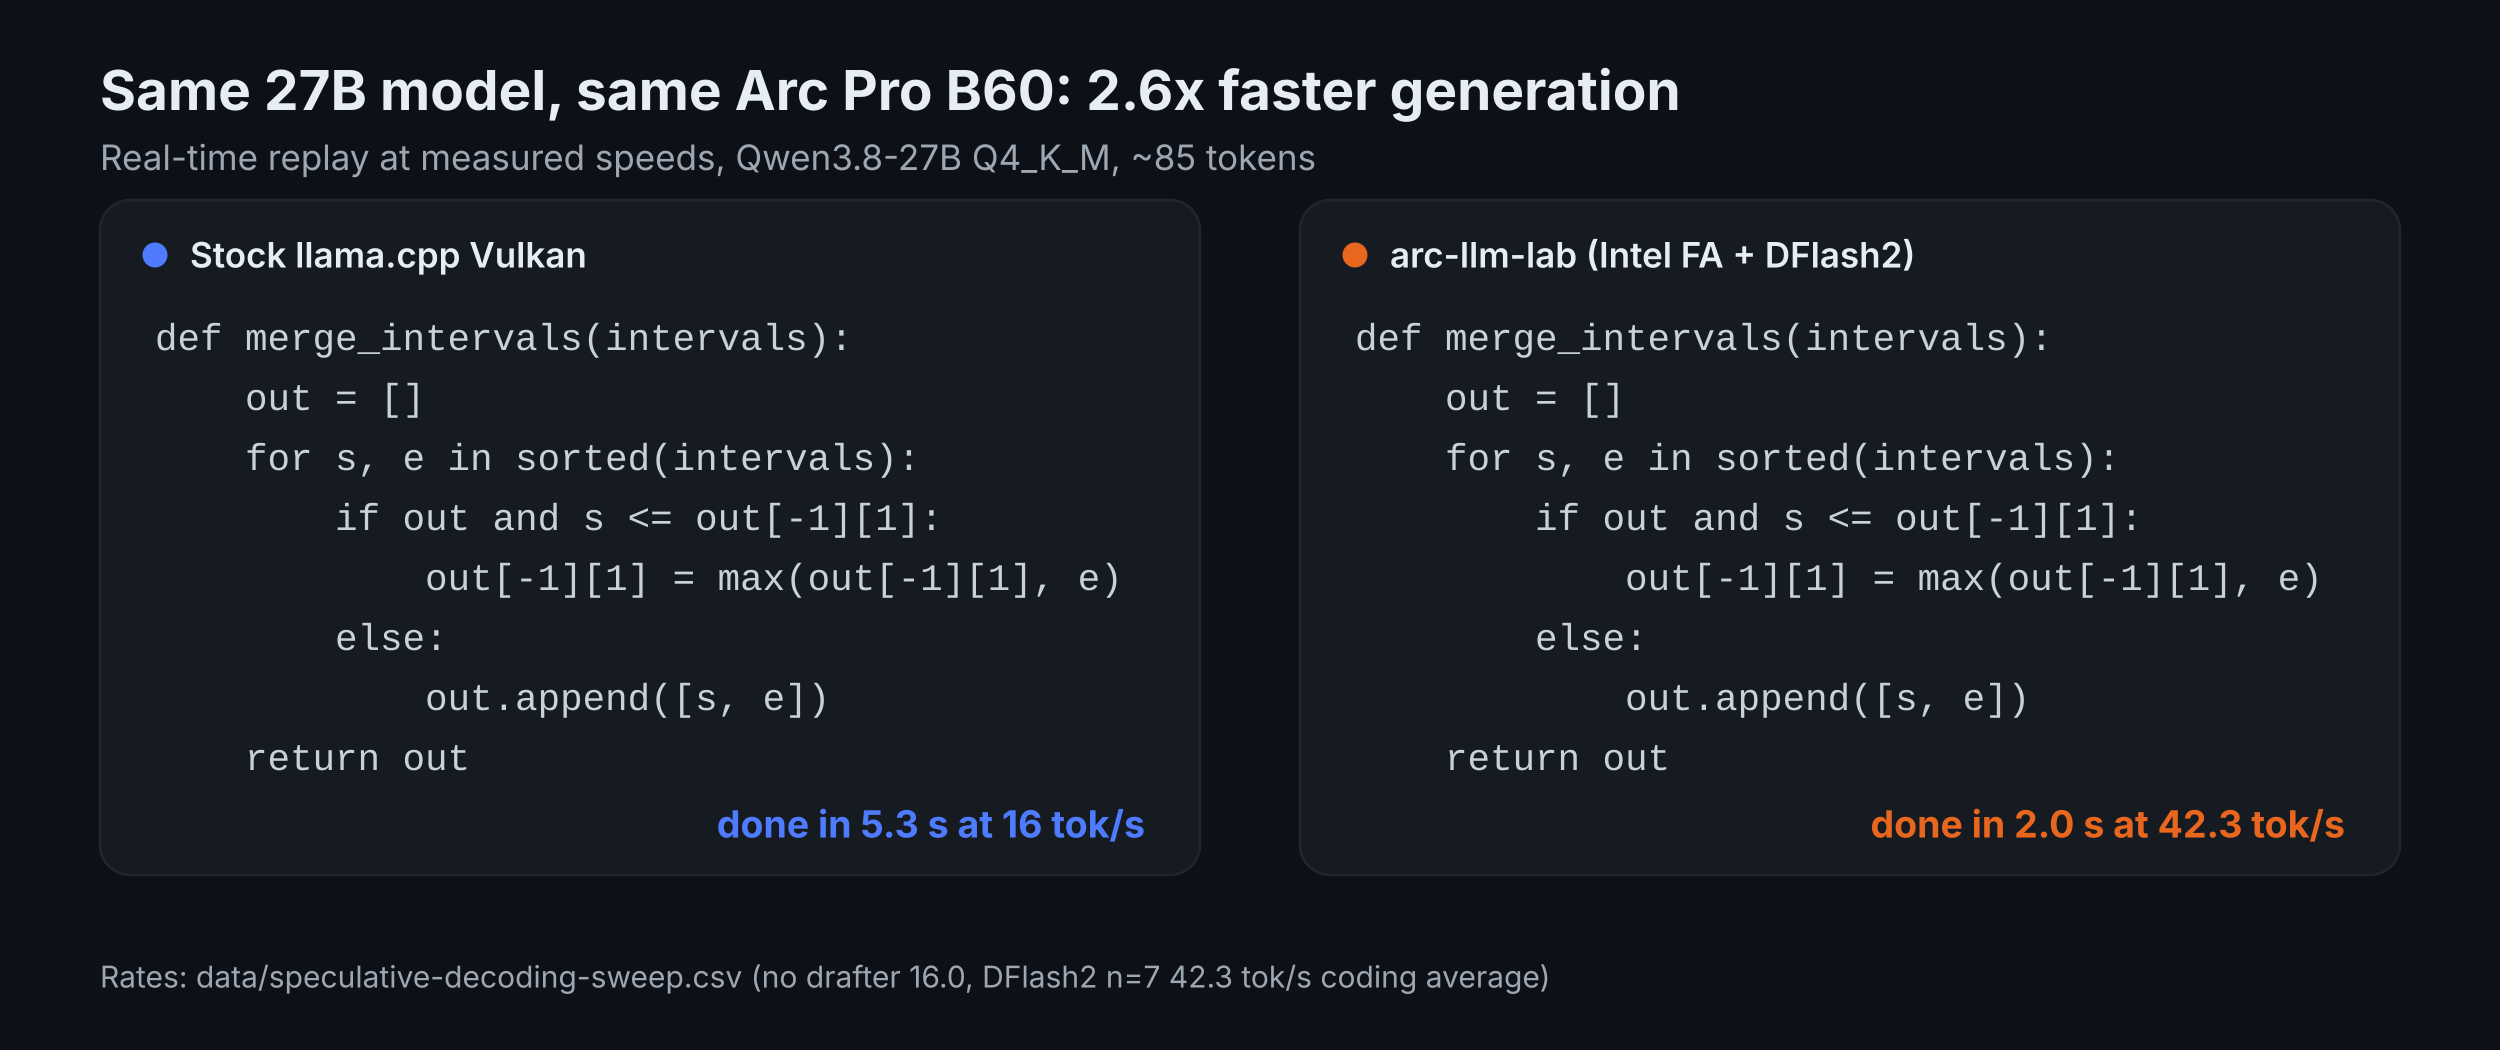
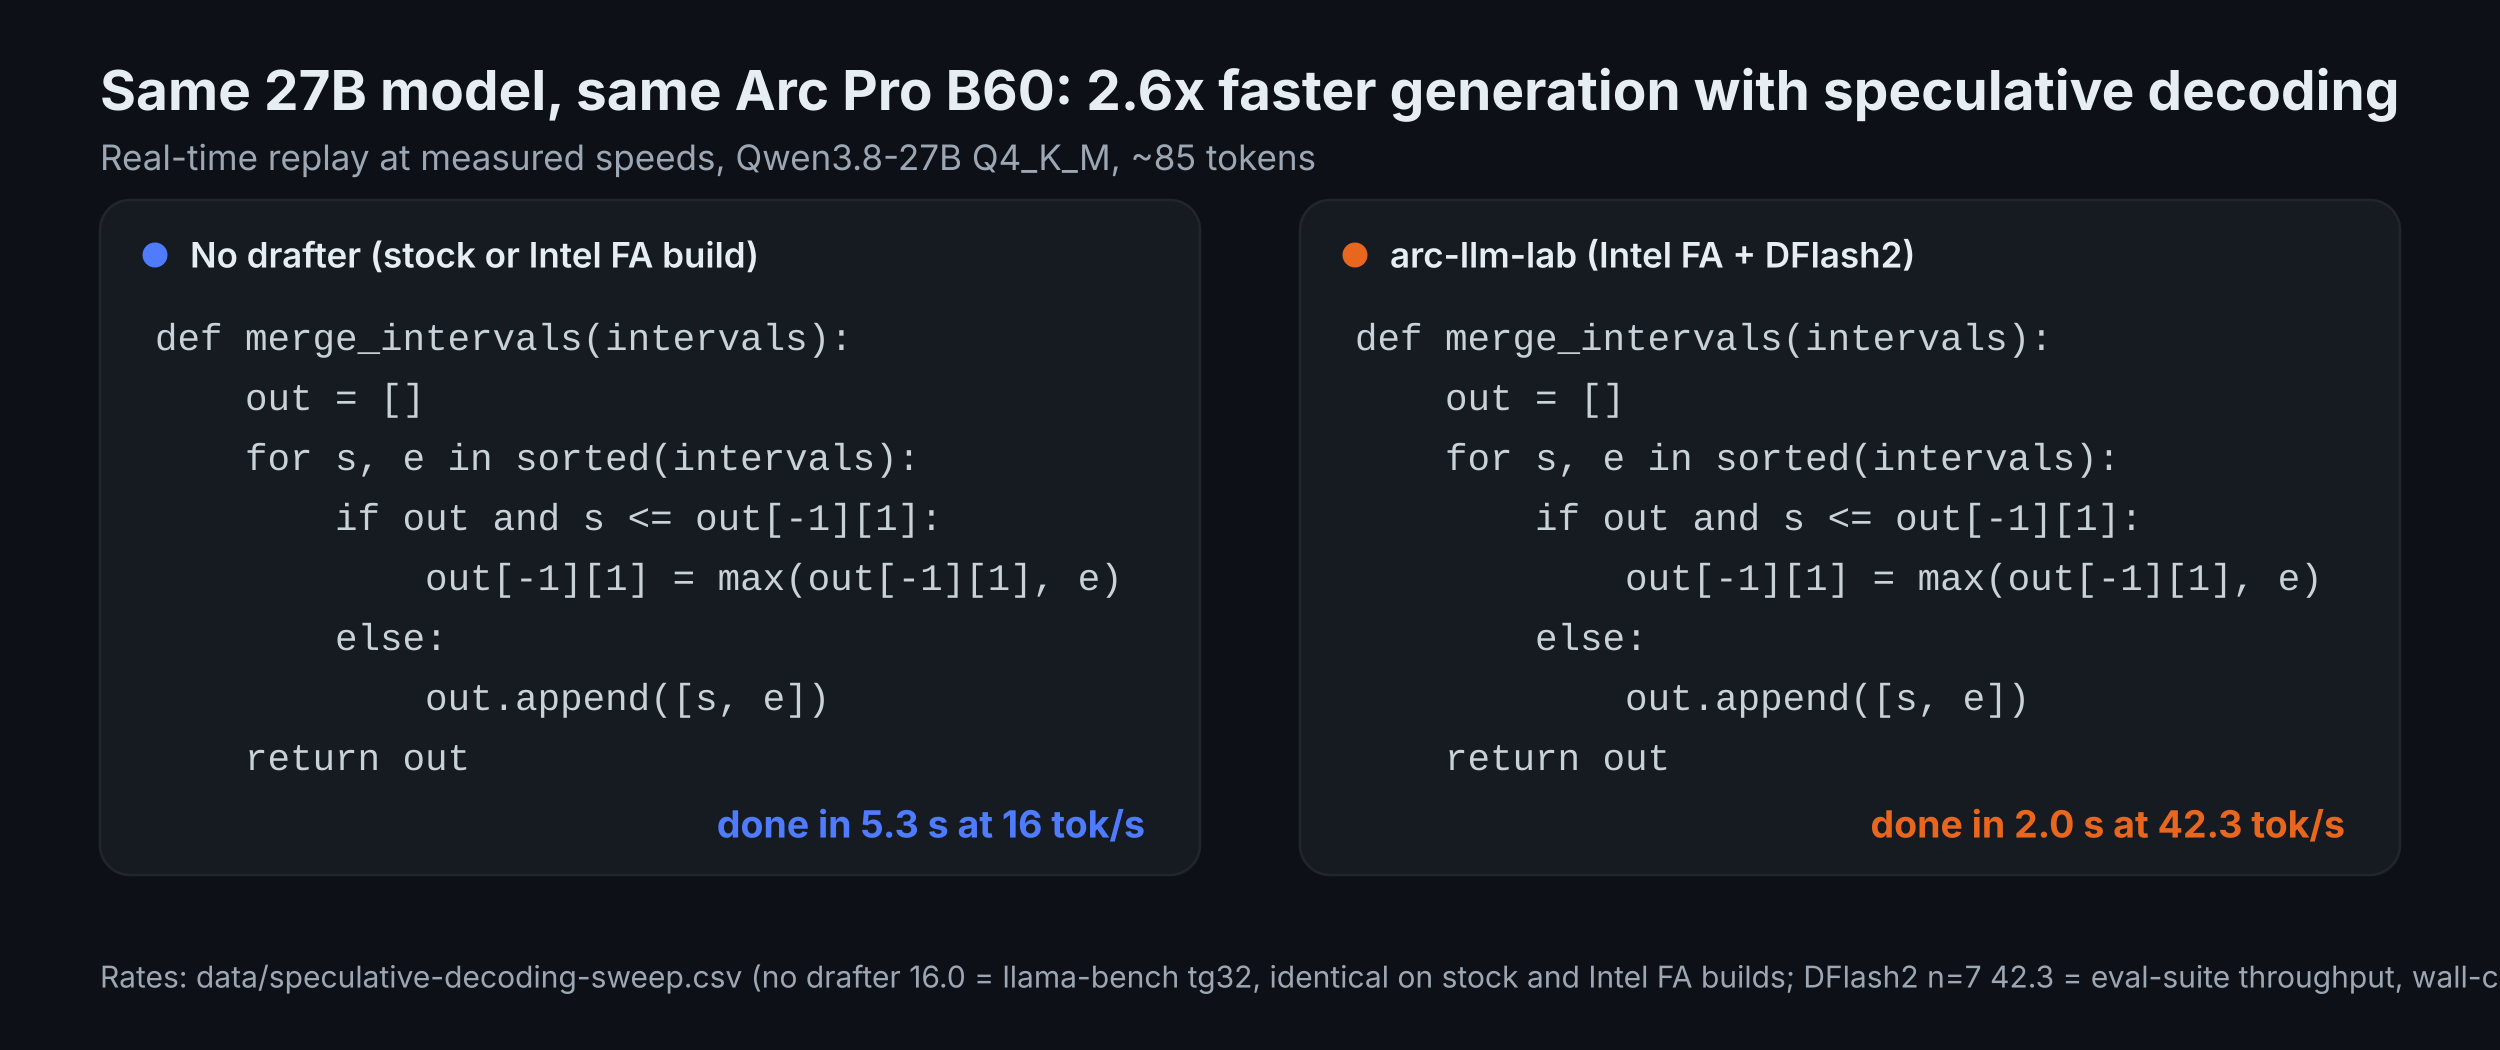
- <svg xmlns="http://www.w3.org/2000/svg" viewBox="0 0 1000 420" width="1000" height="420" role="img" aria-label="Same code generated at 16 tokens per second on stock llama.cpp versus 42.3 tokens per second with arc-llm-lab on an Intel Arc Pro B60">
+ <svg xmlns="http://www.w3.org/2000/svg" viewBox="0 0 1000 420" width="1000" height="420" role="img" aria-label="Same code generated at 16 tokens per second without a draft model (llama-bench) versus 42.3 tokens per second with the DFlash2 draft model (eval-suite throughput) on an Intel Arc Pro B60">
  <style>text{font-family:Inter, 'Segoe UI', Helvetica, Arial, sans-serif} .code{font-family:ui-monospace, SFMono-Regular, Consolas, 'Liberation Mono', monospace;font-size:15px;fill:#C9D1D9}@media (prefers-reduced-motion: no-preference){@keyframes r0_0{0%,6.67%{clip-path:inset(0 100% 0 0)}15.30%,100%{clip-path:inset(0 0 0 0)}}.r0_0{animation:r0_0 9.0s linear 3 forwards}@keyframes r0_1{0%,15.30%{clip-path:inset(0 100% 0 0)}18.64%,100%{clip-path:inset(0 0 0 0)}}.r0_1{animation:r0_1 9.0s linear 3 forwards}@keyframes r0_2{0%,18.64%{clip-path:inset(0 100% 0 0)}28.11%,100%{clip-path:inset(0 0 0 0)}}.r0_2{animation:r0_2 9.0s linear 3 forwards}@keyframes r0_3{0%,28.11%{clip-path:inset(0 100% 0 0)}37.85%,100%{clip-path:inset(0 0 0 0)}}.r0_3{animation:r0_3 9.0s linear 3 forwards}@keyframes r0_4{0%,37.85%{clip-path:inset(0 100% 0 0)}49.82%,100%{clip-path:inset(0 0 0 0)}}.r0_4{animation:r0_4 9.0s linear 3 forwards}@keyframes r0_5{0%,49.82%{clip-path:inset(0 100% 0 0)}53.44%,100%{clip-path:inset(0 0 0 0)}}.r0_5{animation:r0_5 9.0s linear 3 forwards}@keyframes r0_6{0%,53.44%{clip-path:inset(0 100% 0 0)}61.80%,100%{clip-path:inset(0 0 0 0)}}.r0_6{animation:r0_6 9.0s linear 3 forwards}@keyframes r0_7{0%,61.80%{clip-path:inset(0 100% 0 0)}65.69%,100%{clip-path:inset(0 0 0 0)}}.r0_7{animation:r0_7 9.0s linear 3 forwards}@keyframes d0{0%,65.69%{opacity:0}67.69%,100%{opacity:1}}.d0{animation:d0 9.0s linear 3 forwards}@keyframes r1_0{0%,6.67%{clip-path:inset(0 100% 0 0)}9.93%,100%{clip-path:inset(0 0 0 0)}}.r1_0{animation:r1_0 9.0s linear 3 forwards}@keyframes r1_1{0%,9.93%{clip-path:inset(0 100% 0 0)}11.20%,100%{clip-path:inset(0 0 0 0)}}.r1_1{animation:r1_1 9.0s linear 3 forwards}@keyframes r1_2{0%,11.20%{clip-path:inset(0 100% 0 0)}14.78%,100%{clip-path:inset(0 0 0 0)}}.r1_2{animation:r1_2 9.0s linear 3 forwards}@keyframes r1_3{0%,14.78%{clip-path:inset(0 100% 0 0)}18.46%,100%{clip-path:inset(0 0 0 0)}}.r1_3{animation:r1_3 9.0s linear 3 forwards}@keyframes r1_4{0%,18.46%{clip-path:inset(0 100% 0 0)}22.99%,100%{clip-path:inset(0 0 0 0)}}.r1_4{animation:r1_4 9.0s linear 3 forwards}@keyframes r1_5{0%,22.99%{clip-path:inset(0 100% 0 0)}24.36%,100%{clip-path:inset(0 0 0 0)}}.r1_5{animation:r1_5 9.0s linear 3 forwards}@keyframes r1_6{0%,24.36%{clip-path:inset(0 100% 0 0)}27.52%,100%{clip-path:inset(0 0 0 0)}}.r1_6{animation:r1_6 9.0s linear 3 forwards}@keyframes r1_7{0%,27.52%{clip-path:inset(0 100% 0 0)}28.99%,100%{clip-path:inset(0 0 0 0)}}.r1_7{animation:r1_7 9.0s linear 3 forwards}@keyframes d1{0%,28.99%{opacity:0}30.99%,100%{opacity:1}}.d1{animation:d1 9.0s linear 3 forwards}}</style>
  <rect width="1000" height="420" fill="#0D1117" />
-   <text x="40" y="44" font-size="22" font-weight="700" fill="#E6EDF3">Same 27B model, same Arc Pro B60: 2.6x faster generation</text>
+   <text x="40" y="44" font-size="22" font-weight="700" fill="#E6EDF3">Same 27B model, same Arc Pro B60: 2.6x faster generation with speculative decoding</text>
  <text x="40" y="68" font-size="14" fill="#9DA7B3">Real-time replay at measured speeds, Qwen3.8-27B Q4_K_M, ~85 tokens</text>
  <rect x="40" y="80" width="440" height="270" rx="12" fill="#161B22" stroke="#21262D" />
  <circle cx="62" cy="102" r="5" fill="#4F7BFF" />
-   <text x="76" y="107" font-size="14" fill="#E6EDF3" font-weight="600">Stock llama.cpp Vulkan</text>
+   <text x="76" y="107" font-size="14" fill="#E6EDF3" font-weight="600">No drafter (stock or Intel FA build)</text>
  <text class="code r0_0" x="62" y="140" xml:space="preserve">def merge_intervals(intervals):</text>
  <text class="code r0_1" x="62" y="164" xml:space="preserve">    out = []</text>
  <text class="code r0_2" x="62" y="188" xml:space="preserve">    for s, e in sorted(intervals):</text>
  <text class="code r0_3" x="62" y="212" xml:space="preserve">        if out and s &lt;= out[-1][1]:</text>
  <text class="code r0_4" x="62" y="236" xml:space="preserve">            out[-1][1] = max(out[-1][1], e)</text>
  <text class="code r0_5" x="62" y="260" xml:space="preserve">        else:</text>
  <text class="code r0_6" x="62" y="284" xml:space="preserve">            out.append([s, e])</text>
  <text class="code r0_7" x="62" y="308" xml:space="preserve">    return out</text>
  <text class="d0" x="458" y="335" text-anchor="end" font-size="15" font-weight="700" fill="#4F7BFF">done in 5.3 s at 16 tok/s</text>
  <rect x="520" y="80" width="440" height="270" rx="12" fill="#161B22" stroke="#21262D" />
  <circle cx="542" cy="102" r="5" fill="#E8661E" />
  <text x="556" y="107" font-size="14" fill="#E6EDF3" font-weight="600">arc-llm-lab (Intel FA + DFlash2)</text>
  <text class="code r1_0" x="542" y="140" xml:space="preserve">def merge_intervals(intervals):</text>
  <text class="code r1_1" x="542" y="164" xml:space="preserve">    out = []</text>
  <text class="code r1_2" x="542" y="188" xml:space="preserve">    for s, e in sorted(intervals):</text>
  <text class="code r1_3" x="542" y="212" xml:space="preserve">        if out and s &lt;= out[-1][1]:</text>
  <text class="code r1_4" x="542" y="236" xml:space="preserve">            out[-1][1] = max(out[-1][1], e)</text>
  <text class="code r1_5" x="542" y="260" xml:space="preserve">        else:</text>
  <text class="code r1_6" x="542" y="284" xml:space="preserve">            out.append([s, e])</text>
  <text class="code r1_7" x="542" y="308" xml:space="preserve">    return out</text>
  <text class="d1" x="938" y="335" text-anchor="end" font-size="15" font-weight="700" fill="#E8661E">done in 2.0 s at 42.3 tok/s</text>
-   <text x="40" y="395" font-size="12" fill="#9DA7B3">Rates: data/speculative-decoding-sweep.csv (no drafter 16.0, DFlash2 n=7 42.3 tok/s coding average)</text>
+   <text x="40" y="395" font-size="12" fill="#9DA7B3">Rates: data/speculative-decoding-sweep.csv (no drafter 16.0 = llama-bench tg32, identical on stock and Intel FA builds; DFlash2 n=7 42.3 = eval-suite throughput, wall-clock; per-request decode 47-58, mean 53.3)</text>
</svg>
